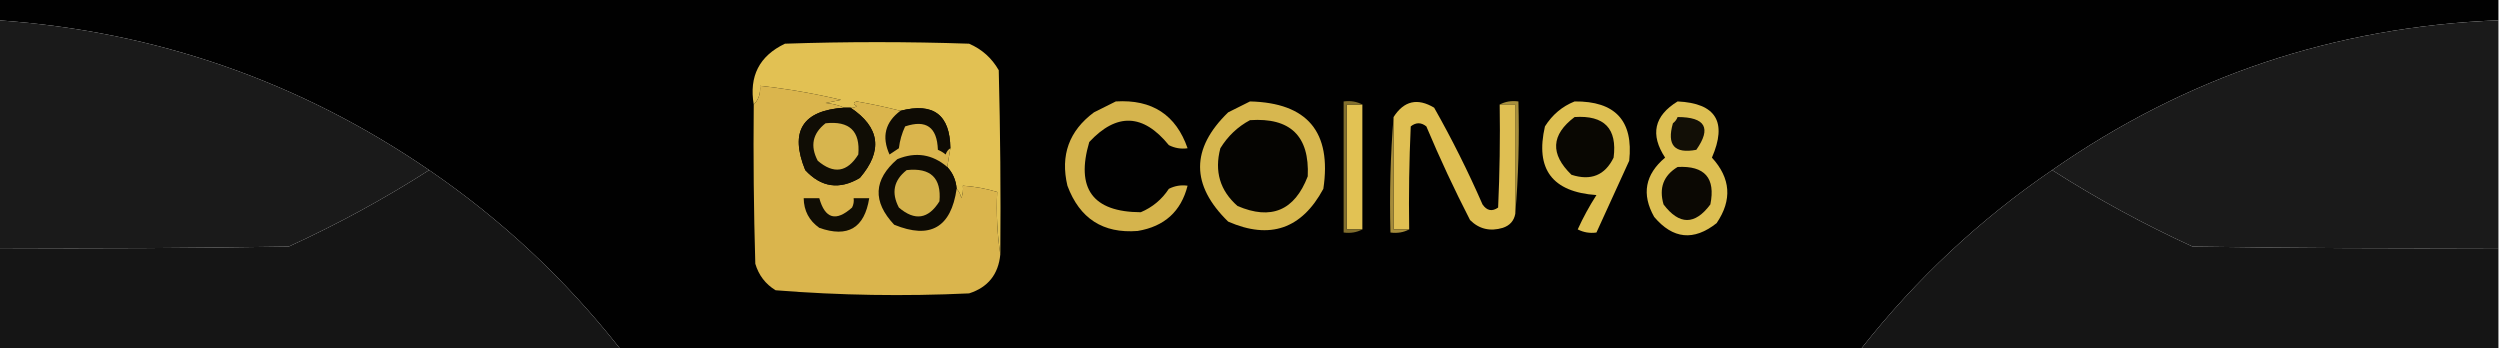
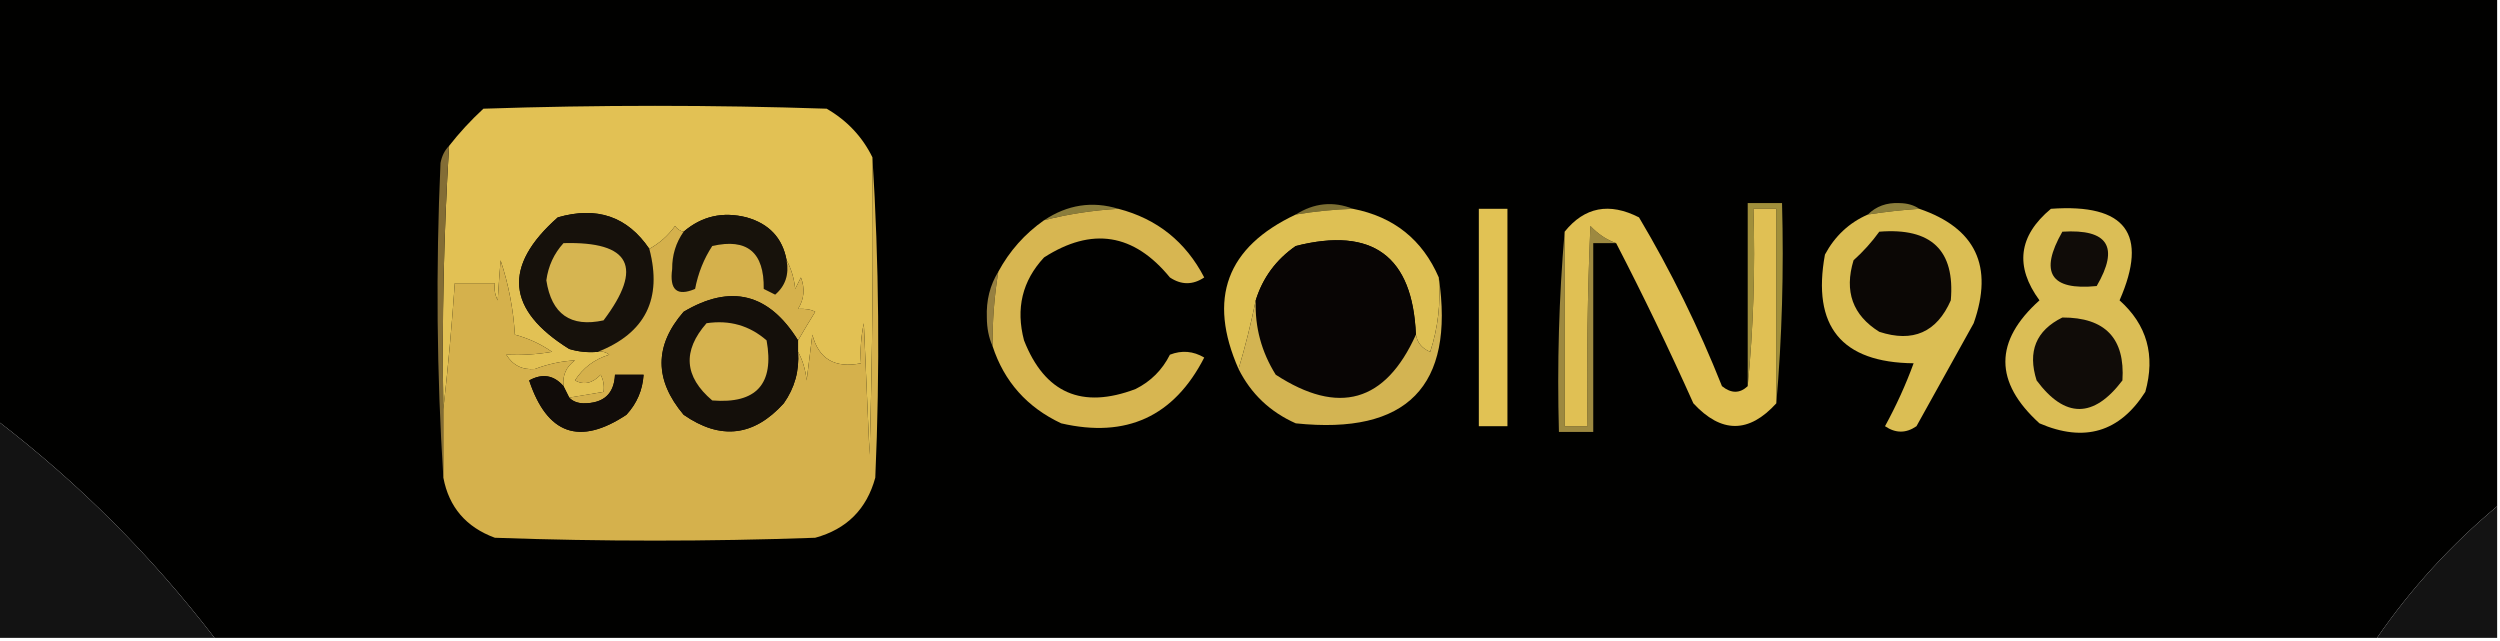
- <svg xmlns="http://www.w3.org/2000/svg" version="1.1" width="801px" height="112px" style="shape-rendering:geometricPrecision; text-rendering:geometricPrecision; image-rendering:optimizeQuality; fill-rule:evenodd; clip-rule:evenodd">
+ <svg xmlns="http://www.w3.org/2000/svg" version="1.1" width="437px" height="112px" style="shape-rendering:geometricPrecision; text-rendering:geometricPrecision; image-rendering:optimizeQuality; fill-rule:evenodd; clip-rule:evenodd">
  <g>
-     <path style="opacity:1" fill="#010101" d="M -0.5,-0.5 C 266.5,-0.5 533.5,-0.5 800.5,-0.5C 800.5,1.833 800.5,4.167 800.5,6.5C 748.065,8.564 700.398,24.564 657.5,54.5C 634.324,70.339 613.991,89.339 596.5,111.5C 463.833,111.5 331.167,111.5 198.5,111.5C 181.009,89.339 160.676,70.339 137.5,54.5C 95.921,26.056 49.921,10.056 -0.5,6.5C -0.5,4.167 -0.5,1.833 -0.5,-0.5 Z" />
+     <path style="opacity:1" fill="#010100" d="M -0.5,-0.5 C 145.167,-0.5 290.833,-0.5 436.5,-0.5C 436.5,29.167 436.5,58.833 436.5,88.5C 428.422,95.242 421.422,102.909 415.5,111.5C 289.5,111.5 163.5,111.5 37.5,111.5C 26.5,97.167 13.833,84.5 -0.5,73.5C -0.5,48.833 -0.5,24.167 -0.5,-0.5 Z" />
  </g>
  <g>
-     <path style="opacity:1" fill="#1a1a1a" d="M -0.5,6.5 C 49.921,10.056 95.921,26.056 137.5,54.5C 123.202,63.655 108.202,71.821 92.5,79C 61.502,79.5 30.502,79.667 -0.5,79.5C -0.5,55.167 -0.5,30.833 -0.5,6.5 Z" />
+     <path style="opacity:1" fill="#e2c154" d="M 152.5,27.5 C 152.667,44.837 152.5,62.17 152,79.5C 151.667,71.833 151.333,64.167 151,56.5C 150.503,58.81 150.337,61.143 150.5,63.5C 145.939,64.42 143.105,62.754 142,58.5C 141.667,61.167 141.333,63.833 141,66.5C 140.802,64.618 140.302,62.952 139.5,61.5C 139.5,60.833 139.5,60.167 139.5,59.5C 140.446,57.868 141.446,56.201 142.5,54.5C 141.738,54.089 140.738,53.923 139.5,54C 140.576,52.274 140.743,50.441 140,48.5C 139.667,49.167 139.333,49.833 139,50.5C 138.802,48.618 138.302,46.952 137.5,45.5C 136.789,41.618 134.456,39.118 130.5,38C 126.345,36.946 122.678,37.78 119.5,40.5C 118.883,40.389 118.383,40.056 118,39.5C 116.791,41.184 115.291,42.517 113.5,43.5C 109.673,37.85 104.34,36.017 97.5,38C 87.861,46.514 88.528,54.181 99.5,61C 101.134,61.493 102.801,61.66 104.5,61.5C 105.239,61.369 105.906,61.536 106.5,62C 103.924,62.782 101.924,64.282 100.5,66.5C 102.061,67.347 103.561,67.014 105,65.5C 105.483,66.448 105.649,67.448 105.5,68.5C 103.5,68.833 101.5,69.167 99.5,69.5C 99.167,68.833 98.833,68.167 98.5,67.5C 98.296,65.61 98.963,64.11 100.5,63C 98.157,63.124 95.823,63.624 93.5,64.5C 91.312,64.693 89.645,63.859 88.5,62C 91.233,62.112 93.9,61.946 96.5,61.5C 94.51,60.127 92.343,59.127 90,58.5C 89.736,54.044 88.902,49.711 87.5,45.5C 87.324,47.672 87.157,50.005 87,52.5C 86.517,51.552 86.35,50.552 86.5,49.5C 84.167,49.5 81.833,49.5 79.5,49.5C 78.978,56.989 78.311,64.322 77.5,71.5C 77.231,56.138 77.564,40.805 78.5,25.5C 80.294,23.203 82.294,21.037 84.5,19C 104.5,18.333 124.5,18.333 144.5,19C 148.07,21.068 150.737,23.901 152.5,27.5 Z" />
  </g>
  <g>
-     <path style="opacity:1" fill="#1a1a1a" d="M 800.5,6.5 C 800.5,30.833 800.5,55.167 800.5,79.5C 767.832,79.667 735.165,79.5 702.5,79C 686.862,71.85 671.862,63.684 657.5,54.5C 700.398,24.564 748.065,8.564 800.5,6.5 Z" />
+     <path style="opacity:1" fill="#836d35" d="M 78.5,25.5 C 77.564,40.805 77.231,56.138 77.5,71.5C 77.5,75.5 77.5,79.5 77.5,83.5C 76.338,65.338 76.171,47.005 77,28.5C 77.232,27.262 77.732,26.262 78.5,25.5 Z" />
  </g>
  <g>
-     <path style="opacity:1" fill="#e2c153" d="M 320.5,81.5 C 319.509,75.021 319.176,68.354 319.5,61.5C 315.915,60.417 312.249,59.751 308.5,59.5C 308.657,60.873 308.49,62.207 308,63.5C 307.768,62.263 307.268,61.263 306.5,60.5C 306.312,57.794 305.312,55.461 303.5,53.5C 303.833,51.5 304.167,49.5 304.5,47.5C 304.378,36.758 299.045,32.758 288.5,35.5C 283.877,34.316 279.21,33.316 274.5,32.5C 273.304,32.846 273.304,33.346 274.5,34C 273.906,34.464 273.239,34.631 272.5,34.5C 271.833,34.5 271.167,34.5 270.5,34.5C 268.708,33.691 266.708,33.191 264.5,33C 266.167,32.667 267.833,32.333 269.5,32C 260.926,29.96 252.26,28.46 243.5,27.5C 243.741,29.898 243.074,31.898 241.5,33.5C 239.959,24.413 243.293,17.913 251.5,14C 271.167,13.333 290.833,13.333 310.5,14C 314.612,15.779 317.778,18.612 320,22.5C 320.5,42.164 320.667,61.831 320.5,81.5 Z" />
+     <path style="opacity:1" fill="#8a7d3b" d="M 195.5,36.5 C 191.094,36.748 186.76,37.415 182.5,38.5C 186.592,35.773 190.926,35.106 195.5,36.5 Z" />
  </g>
  <g>
-     <path style="opacity:1" fill="#0e0b04" d="M 304.5,47.5 C 303.778,47.917 303.278,48.584 303,49.5C 302.25,48.874 301.416,48.374 300.5,48C 300.254,40.739 296.754,38.239 290,40.5C 288.956,42.715 288.29,45.048 288,47.5C 287,48.167 286,48.833 285,49.5C 282.441,43.822 283.608,39.156 288.5,35.5C 299.045,32.758 304.378,36.758 304.5,47.5 Z" />
+     <path style="opacity:1" fill="#7c6f33" d="M 236.5,36.5 C 233.14,36.616 229.807,36.949 226.5,37.5C 229.708,35.469 233.041,35.135 236.5,36.5 Z" />
  </g>
  <g>
-     <path style="opacity:1" fill="#dec053" d="M 504.5,32.5 C 517.543,32.371 523.376,38.704 522,51.5C 518.466,59.23 514.966,66.896 511.5,74.5C 509.396,74.799 507.396,74.466 505.5,73.5C 507.246,69.673 509.246,66.007 511.5,62.5C 497.337,61.518 491.837,54.184 495,40.5C 497.362,36.755 500.528,34.089 504.5,32.5 Z" />
+     <path style="opacity:1" fill="#8b7e3b" d="M 335.5,36.5 C 332.482,36.704 329.482,37.037 326.5,37.5C 327.946,36.06 329.779,35.393 332,35.5C 333.385,35.514 334.551,35.848 335.5,36.5 Z" />
  </g>
  <g>
-     <path style="opacity:1" fill="#ddbf53" d="M 537.5,32.5 C 549.797,33.083 553.464,39.083 548.5,50.5C 554.534,57.104 555.034,64.104 550,71.5C 542.684,77.28 536.017,76.614 530,69.5C 525.901,62.246 527.068,55.913 533.5,50.5C 528.65,43.109 529.984,37.109 537.5,32.5 Z" />
+     <path style="opacity:1" fill="#dec054" d="M 236.5,36.5 C 243.64,37.894 248.64,41.894 251.5,48.5C 251.867,52.967 251.367,57.3 250,61.5C 248.583,60.922 247.75,59.922 247.5,58.5C 246.93,44.774 239.93,39.607 226.5,43C 223.061,45.388 220.728,48.554 219.5,52.5C 218.684,56.539 217.684,60.539 216.5,64.5C 211.065,52.191 214.398,43.191 226.5,37.5C 229.807,36.949 233.14,36.616 236.5,36.5 Z" />
  </g>
  <g>
-     <path style="opacity:1" fill="#120f06" d="M 537.5,37.5 C 546.402,37.513 548.402,41.013 543.5,48C 536.495,49.324 533.995,46.49 536,39.5C 536.717,38.956 537.217,38.289 537.5,37.5 Z" />
+     <path style="opacity:1" fill="#17120b" d="M 137.5,45.5 C 137.949,47.977 137.283,49.977 135.5,51.5C 134.833,51.167 134.167,50.833 133.5,50.5C 133.605,44.097 130.605,41.597 124.5,43C 123.029,45.243 122.029,47.743 121.5,50.5C 118.332,51.846 116.998,50.679 117.5,47C 117.482,44.59 118.149,42.423 119.5,40.5C 122.678,37.78 126.345,36.946 130.5,38C 134.456,39.118 136.789,41.618 137.5,45.5 Z" />
  </g>
  <g>
-     <path style="opacity:1" fill="#090702" d="M 504.5,37.5 C 514.04,36.87 518.206,41.204 517,50.5C 514.232,56.172 509.732,58.006 503.5,56C 496.621,49.35 496.955,43.183 504.5,37.5 Z" />
+     <path style="opacity:1" fill="#080504" d="M 247.5,58.5 C 242.174,70.329 234.007,72.662 223,65.5C 220.505,61.516 219.338,57.182 219.5,52.5C 220.728,48.554 223.061,45.388 226.5,43C 239.93,39.607 246.93,44.774 247.5,58.5 Z" />
  </g>
  <g>
-     <path style="opacity:1" fill="#a78f3c" d="M 480.5,33.5 C 482.265,32.539 484.265,32.205 486.5,32.5C 486.828,44.678 486.495,56.678 485.5,68.5C 485.5,56.833 485.5,45.167 485.5,33.5C 483.833,33.5 482.167,33.5 480.5,33.5 Z" />
+     <path style="opacity:1" fill="#e1c254" d="M 258.5,36.5 C 260.167,36.5 261.833,36.5 263.5,36.5C 263.5,49.167 263.5,61.833 263.5,74.5C 261.833,74.5 260.167,74.5 258.5,74.5C 258.5,61.833 258.5,49.167 258.5,36.5 Z" />
  </g>
  <g>
-     <path style="opacity:1" fill="#e2c254" d="M 436.5,33.5 C 436.5,46.833 436.5,60.167 436.5,73.5C 434.833,73.5 433.167,73.5 431.5,73.5C 431.5,60.167 431.5,46.833 431.5,33.5C 433.167,33.5 434.833,33.5 436.5,33.5 Z" />
+     <path style="opacity:1" fill="#16110b" d="M 113.5,43.5 C 115.798,52.237 112.798,58.237 104.5,61.5C 102.801,61.66 101.134,61.493 99.5,61C 88.528,54.181 87.861,46.514 97.5,38C 104.34,36.017 109.673,37.85 113.5,43.5 Z" />
  </g>
  <g>
-     <path style="opacity:1" fill="#d5b44d" d="M 357.5,32.5 C 369.125,31.793 376.792,36.792 380.5,47.5C 378.396,47.799 376.396,47.466 374.5,46.5C 366.287,36.406 357.787,36.072 349,45.5C 344.612,60.429 350.112,67.929 365.5,68C 369.255,66.412 372.255,63.912 374.5,60.5C 376.396,59.534 378.396,59.201 380.5,59.5C 378.421,67.737 373.088,72.571 364.5,74C 353.415,74.867 345.915,70.034 342,59.5C 339.691,49.757 342.524,41.924 350.5,36C 352.925,34.787 355.259,33.621 357.5,32.5 Z" />
+     <path style="opacity:1" fill="#d6b551" d="M 98.5,42.5 C 110.194,42.181 112.527,46.681 105.5,56C 99.742,57.253 96.408,54.919 95.5,49C 95.84,46.489 96.84,44.322 98.5,42.5 Z" />
  </g>
  <g>
-     <path style="opacity:1" fill="#816e2d" d="M 436.5,33.5 C 434.833,33.5 433.167,33.5 431.5,33.5C 431.5,46.833 431.5,60.167 431.5,73.5C 433.167,73.5 434.833,73.5 436.5,73.5C 434.735,74.461 432.735,74.795 430.5,74.5C 430.5,60.5 430.5,46.5 430.5,32.5C 432.735,32.205 434.735,32.539 436.5,33.5 Z" />
+     <path style="opacity:1" fill="#968041" d="M 174.5,47.5 C 173.8,51.798 173.467,56.131 173.5,60.5C 172.84,59.036 172.507,57.369 172.5,55.5C 172.382,52.514 173.048,49.848 174.5,47.5 Z" />
  </g>
  <g>
-     <path style="opacity:1" fill="#dfbf53" d="M 480.5,33.5 C 482.167,33.5 483.833,33.5 485.5,33.5C 485.5,45.167 485.5,56.833 485.5,68.5C 485.084,70.752 483.751,72.252 481.5,73C 477.409,74.227 473.909,73.394 471,70.5C 465.947,60.67 461.28,50.67 457,40.5C 455.333,39.167 453.667,39.167 452,40.5C 451.5,51.495 451.333,62.495 451.5,73.5C 449.833,73.5 448.167,73.5 446.5,73.5C 446.5,61.5 446.5,49.5 446.5,37.5C 449.824,32.301 454.157,31.301 459.5,34.5C 465.178,44.523 470.345,54.857 475,65.5C 476.396,67.527 478.062,67.86 480,66.5C 480.5,55.505 480.667,44.505 480.5,33.5 Z" />
+     <path style="opacity:1" fill="#dbbe56" d="M 358.5,36.5 C 371.592,35.553 375.592,40.886 370.5,52.5C 375.288,56.773 376.788,62.107 375,68.5C 370.513,75.549 364.346,77.383 356.5,74C 348.554,66.793 348.554,59.627 356.5,52.5C 352.155,46.565 352.822,41.231 358.5,36.5 Z" />
  </g>
  <g>
-     <path style="opacity:1" fill="#0e0b04" d="M 303.5,53.5 C 305.312,55.461 306.312,57.794 306.5,60.5C 304.715,72.891 298.049,76.725 286.5,72C 279.53,64.592 279.863,57.592 287.5,51C 293.401,48.569 298.735,49.403 303.5,53.5 Z" />
+     <path style="opacity:1" fill="#100c08" d="M 360.5,40.5 C 368.486,39.998 370.486,43.165 366.5,50C 358.424,50.805 356.424,47.638 360.5,40.5 Z" />
  </g>
  <g>
-     <path style="opacity:1" fill="#a58c3b" d="M 446.5,37.5 C 446.5,49.5 446.5,61.5 446.5,73.5C 448.167,73.5 449.833,73.5 451.5,73.5C 449.735,74.461 447.735,74.795 445.5,74.5C 445.171,61.989 445.505,49.655 446.5,37.5 Z" />
+     <path style="opacity:1" fill="#a08f3b" d="M 310.5,70.5 C 310.5,59.167 310.5,47.833 310.5,36.5C 309.167,36.5 307.833,36.5 306.5,36.5C 306.828,47.014 306.494,57.347 305.5,67.5C 305.5,56.833 305.5,46.167 305.5,35.5C 307.5,35.5 309.5,35.5 311.5,35.5C 311.828,47.345 311.495,59.012 310.5,70.5 Z" />
  </g>
  <g>
-     <path style="opacity:1" fill="#0b0803" d="M 537.5,53.5 C 546.207,53.036 549.707,57.036 548,65.5C 543.049,72.154 538.049,72.154 533,65.5C 531.474,60.239 532.974,56.239 537.5,53.5 Z" />
+     <path style="opacity:1" fill="#100c08" d="M 360.5,55.5 C 367.983,55.481 371.483,59.148 371,66.5C 365.951,73.154 360.951,73.154 356,66.5C 354.393,61.438 355.893,57.772 360.5,55.5 Z" />
  </g>
  <g>
-     <path style="opacity:1" fill="#151515" d="M 137.5,54.5 C 160.676,70.339 181.009,89.339 198.5,111.5C 132.167,111.5 65.833,111.5 -0.5,111.5C -0.5,100.833 -0.5,90.167 -0.5,79.5C 30.502,79.667 61.502,79.5 92.5,79C 108.202,71.821 123.202,63.655 137.5,54.5 Z" />
+     <path style="opacity:1" fill="#dbbe54" d="M 335.5,36.5 C 345.347,39.864 348.514,46.531 345,56.5C 341.681,62.468 338.348,68.468 335,74.5C 333.186,75.76 331.353,75.76 329.5,74.5C 331.475,70.889 333.142,67.223 334.5,63.5C 321.878,63.37 316.711,57.037 319,44.5C 320.736,41.261 323.236,38.927 326.5,37.5C 329.482,37.037 332.482,36.704 335.5,36.5 Z" />
  </g>
  <g>
-     <path style="opacity:1" fill="#151515" d="M 657.5,54.5 C 671.862,63.684 686.862,71.85 702.5,79C 735.165,79.5 767.832,79.667 800.5,79.5C 800.5,90.167 800.5,100.833 800.5,111.5C 732.5,111.5 664.5,111.5 596.5,111.5C 613.991,89.339 634.324,70.339 657.5,54.5 Z" />
+     <path style="opacity:1" fill="#0b0705" d="M 328.5,40.5 C 337.595,39.764 341.761,43.764 341,52.5C 338.549,58.089 334.383,59.922 328.5,58C 323.845,55.103 322.345,50.937 324,45.5C 325.707,43.962 327.207,42.296 328.5,40.5 Z" />
  </g>
  <g>
-     <path style="opacity:1" fill="#d4b24c" d="M 290.5,54.5 C 298.161,53.663 301.661,56.996 301,64.5C 297.455,70.209 293.121,70.875 288,66.5C 285.511,61.757 286.345,57.757 290.5,54.5 Z" />
+     <path style="opacity:1" fill="#9d8940" d="M 282.5,42.5 C 281.167,42.5 279.833,42.5 278.5,42.5C 278.5,53.5 278.5,64.5 278.5,75.5C 276.5,75.5 274.5,75.5 272.5,75.5C 272.172,63.655 272.505,51.988 273.5,40.5C 273.5,51.833 273.5,63.167 273.5,74.5C 274.833,74.5 276.167,74.5 277.5,74.5C 277.333,62.829 277.5,51.162 278,39.5C 279.31,40.897 280.81,41.897 282.5,42.5 Z" />
  </g>
  <g>
-     <path style="opacity:1" fill="#dab54d" d="M 270.5,34.5 C 257.104,35.396 252.938,42.063 258,54.5C 263.135,60.05 268.969,60.883 275.5,57C 282.947,48.295 281.947,40.795 272.5,34.5C 273.239,34.631 273.906,34.464 274.5,34C 273.304,33.346 273.304,32.846 274.5,32.5C 279.21,33.316 283.877,34.316 288.5,35.5C 283.608,39.156 282.441,43.822 285,49.5C 286,48.833 287,48.167 288,47.5C 288.29,45.048 288.956,42.715 290,40.5C 296.754,38.239 300.254,40.739 300.5,48C 301.416,48.374 302.25,48.874 303,49.5C 303.278,48.584 303.778,47.917 304.5,47.5C 304.167,49.5 303.833,51.5 303.5,53.5C 298.735,49.403 293.401,48.569 287.5,51C 279.863,57.592 279.53,64.592 286.5,72C 298.049,76.725 304.715,72.891 306.5,60.5C 307.268,61.263 307.768,62.263 308,63.5C 308.49,62.207 308.657,60.873 308.5,59.5C 312.249,59.751 315.915,60.417 319.5,61.5C 319.176,68.354 319.509,75.021 320.5,81.5C 319.893,87.894 316.56,92.061 310.5,94C 289.744,94.976 269.077,94.643 248.5,93C 245.255,91.019 243.089,88.186 242,84.5C 241.5,67.503 241.333,50.503 241.5,33.5C 243.074,31.898 243.741,29.898 243.5,27.5C 252.26,28.46 260.926,29.96 269.5,32C 267.833,32.333 266.167,32.667 264.5,33C 266.708,33.191 268.708,33.691 270.5,34.5 Z" />
+     <path style="opacity:1" fill="#d3b452" d="M 251.5,48.5 C 254.3,67.537 245.966,76.037 226.5,74C 222.007,72.006 218.674,68.84 216.5,64.5C 217.684,60.539 218.684,56.539 219.5,52.5C 219.338,57.182 220.505,61.516 223,65.5C 234.007,72.662 242.174,70.329 247.5,58.5C 247.75,59.922 248.583,60.922 250,61.5C 251.367,57.3 251.867,52.967 251.5,48.5 Z" />
  </g>
  <g>
-     <path style="opacity:1" fill="#100d05" d="M 270.5,34.5 C 271.167,34.5 271.833,34.5 272.5,34.5C 281.947,40.795 282.947,48.295 275.5,57C 268.969,60.883 263.135,60.05 258,54.5C 252.938,42.063 257.104,35.396 270.5,34.5 Z" />
+     <path style="opacity:1" fill="#e0c054" d="M 305.5,67.5 C 306.494,57.347 306.828,47.014 306.5,36.5C 307.833,36.5 309.167,36.5 310.5,36.5C 310.5,47.833 310.5,59.167 310.5,70.5C 305.711,75.775 300.878,75.775 296,70.5C 291.709,60.922 287.209,51.589 282.5,42.5C 280.81,41.897 279.31,40.897 278,39.5C 277.5,51.162 277.333,62.829 277.5,74.5C 276.167,74.5 274.833,74.5 273.5,74.5C 273.5,63.167 273.5,51.833 273.5,40.5C 276.977,36.181 281.31,35.347 286.5,38C 292.085,47.398 296.919,57.231 301,67.5C 302.616,68.801 304.116,68.801 305.5,67.5 Z" />
  </g>
  <g>
-     <path style="opacity:1" fill="#d7b54e" d="M 264.5,39.5 C 272.161,38.663 275.661,41.996 275,49.5C 271.455,55.209 267.121,55.875 262,51.5C 259.511,46.757 260.345,42.757 264.5,39.5 Z" />
+     <path style="opacity:1" fill="#d7b651" d="M 195.5,36.5 C 202.26,38.257 207.26,42.257 210.5,48.5C 208.5,49.833 206.5,49.833 204.5,48.5C 198.198,40.796 190.864,39.629 182.5,45C 178.695,49.091 177.528,53.925 179,59.5C 182.623,68.725 189.123,71.559 198.5,68C 201.167,66.667 203.167,64.667 204.5,62C 206.579,61.192 208.579,61.359 210.5,62.5C 205.224,72.803 196.89,76.636 185.5,74C 179.523,71.194 175.523,66.694 173.5,60.5C 173.467,56.131 173.8,51.798 174.5,47.5C 176.459,43.874 179.126,40.874 182.5,38.5C 186.76,37.415 191.094,36.748 195.5,36.5 Z" />
  </g>
  <g>
-     <path style="opacity:1" fill="#d7b74f" d="M 400.5,32.5 C 418.891,32.941 426.724,42.274 424,60.5C 417.064,73.368 406.897,76.868 393.5,71C 381.506,59.291 381.506,47.625 393.5,36C 395.925,34.787 398.259,33.621 400.5,32.5 Z" />
+     <path style="opacity:1" fill="#131313" d="M -0.5,73.5 C 13.833,84.5 26.5,97.167 37.5,111.5C 24.833,111.5 12.167,111.5 -0.5,111.5C -0.5,98.833 -0.5,86.167 -0.5,73.5 Z" />
  </g>
  <g>
-     <path style="opacity:1" fill="#050401" d="M 400.5,38.5 C 413.442,37.61 419.609,43.61 419,56.5C 414.791,67.459 407.291,70.625 396.5,66C 390.882,61.071 389.049,54.904 391,47.5C 393.406,43.592 396.572,40.592 400.5,38.5 Z" />
+     <path style="opacity:1" fill="#d5b14c" d="M 152.5,27.5 C 153.662,45.995 153.829,64.662 153,83.5C 151.5,89 148,92.5 142.5,94C 123.833,94.667 105.167,94.667 86.5,94C 81.473,92.147 78.473,88.647 77.5,83.5C 77.5,79.5 77.5,75.5 77.5,71.5C 78.311,64.322 78.978,56.989 79.5,49.5C 81.833,49.5 84.167,49.5 86.5,49.5C 86.35,50.552 86.517,51.552 87,52.5C 87.157,50.005 87.324,47.672 87.5,45.5C 88.902,49.711 89.736,54.044 90,58.5C 92.343,59.127 94.51,60.127 96.5,61.5C 93.9,61.946 91.233,62.112 88.5,62C 89.645,63.859 91.312,64.693 93.5,64.5C 95.823,63.624 98.157,63.124 100.5,63C 98.963,64.11 98.296,65.61 98.5,67.5C 96.806,65.562 94.806,65.229 92.5,66.5C 95.642,75.939 101.309,77.939 109.5,72.5C 111.327,70.513 112.327,68.18 112.5,65.5C 110.833,65.5 109.167,65.5 107.5,65.5C 107.349,68.85 105.515,70.516 102,70.5C 100.93,70.472 100.097,70.139 99.5,69.5C 101.5,69.167 103.5,68.833 105.5,68.5C 105.649,67.448 105.483,66.448 105,65.5C 103.561,67.014 102.061,67.347 100.5,66.5C 101.924,64.282 103.924,62.782 106.5,62C 105.906,61.536 105.239,61.369 104.5,61.5C 112.798,58.237 115.798,52.237 113.5,43.5C 115.291,42.517 116.791,41.184 118,39.5C 118.383,40.056 118.883,40.389 119.5,40.5C 118.149,42.423 117.482,44.59 117.5,47C 116.998,50.679 118.332,51.846 121.5,50.5C 122.029,47.743 123.029,45.243 124.5,43C 130.605,41.597 133.605,44.097 133.5,50.5C 134.167,50.833 134.833,51.167 135.5,51.5C 137.283,49.977 137.949,47.977 137.5,45.5C 138.302,46.952 138.802,48.618 139,50.5C 139.333,49.833 139.667,49.167 140,48.5C 140.743,50.441 140.576,52.274 139.5,54C 140.738,53.923 141.738,54.089 142.5,54.5C 141.446,56.201 140.446,57.868 139.5,59.5C 134.402,51.273 127.735,49.606 119.5,54.5C 114.361,60.405 114.361,66.405 119.5,72.5C 125.927,76.967 131.761,76.301 137,70.5C 138.908,67.793 139.741,64.793 139.5,61.5C 140.302,62.952 140.802,64.618 141,66.5C 141.333,63.833 141.667,61.167 142,58.5C 143.105,62.754 145.939,64.42 150.5,63.5C 150.337,61.143 150.503,58.81 151,56.5C 151.333,64.167 151.667,71.833 152,79.5C 152.5,62.17 152.667,44.837 152.5,27.5 Z" />
  </g>
  <g>
-     <path style="opacity:1" fill="#100d04" d="M 257.5,63.5 C 259.167,63.5 260.833,63.5 262.5,63.5C 264.342,70.104 267.842,71.104 273,66.5C 273.483,65.552 273.649,64.552 273.5,63.5C 275.167,63.5 276.833,63.5 278.5,63.5C 276.979,73.064 271.645,76.231 262.5,73C 259.227,70.681 257.56,67.514 257.5,63.5 Z" />
+     <path style="opacity:1" fill="#110c09" d="M 98.5,67.5 C 98.833,68.167 99.167,68.833 99.5,69.5C 100.097,70.139 100.93,70.472 102,70.5C 105.515,70.516 107.349,68.85 107.5,65.5C 109.167,65.5 110.833,65.5 112.5,65.5C 112.327,68.18 111.327,70.513 109.5,72.5C 101.309,77.939 95.642,75.939 92.5,66.5C 94.806,65.229 96.806,65.562 98.5,67.5 Z" />
+   </g>
+   <g>
+     <path style="opacity:1" fill="#140f0a" d="M 139.5,59.5 C 139.5,60.167 139.5,60.833 139.5,61.5C 139.741,64.793 138.908,67.793 137,70.5C 131.761,76.301 125.927,76.967 119.5,72.5C 114.361,66.405 114.361,60.405 119.5,54.5C 127.735,49.606 134.402,51.273 139.5,59.5 Z" />
+   </g>
+   <g>
+     <path style="opacity:1" fill="#d6b34f" d="M 123.5,56.5 C 127.516,55.9 131.016,56.9 134,59.5C 135.378,67.122 132.211,70.622 124.5,70C 119.597,65.843 119.263,61.343 123.5,56.5 Z" />
+   </g>
+   <g>
+     <path style="opacity:1" fill="#131313" d="M 436.5,88.5 C 436.5,96.167 436.5,103.833 436.5,111.5C 429.5,111.5 422.5,111.5 415.5,111.5C 421.422,102.909 428.422,95.242 436.5,88.5 Z" />
  </g>
</svg>
